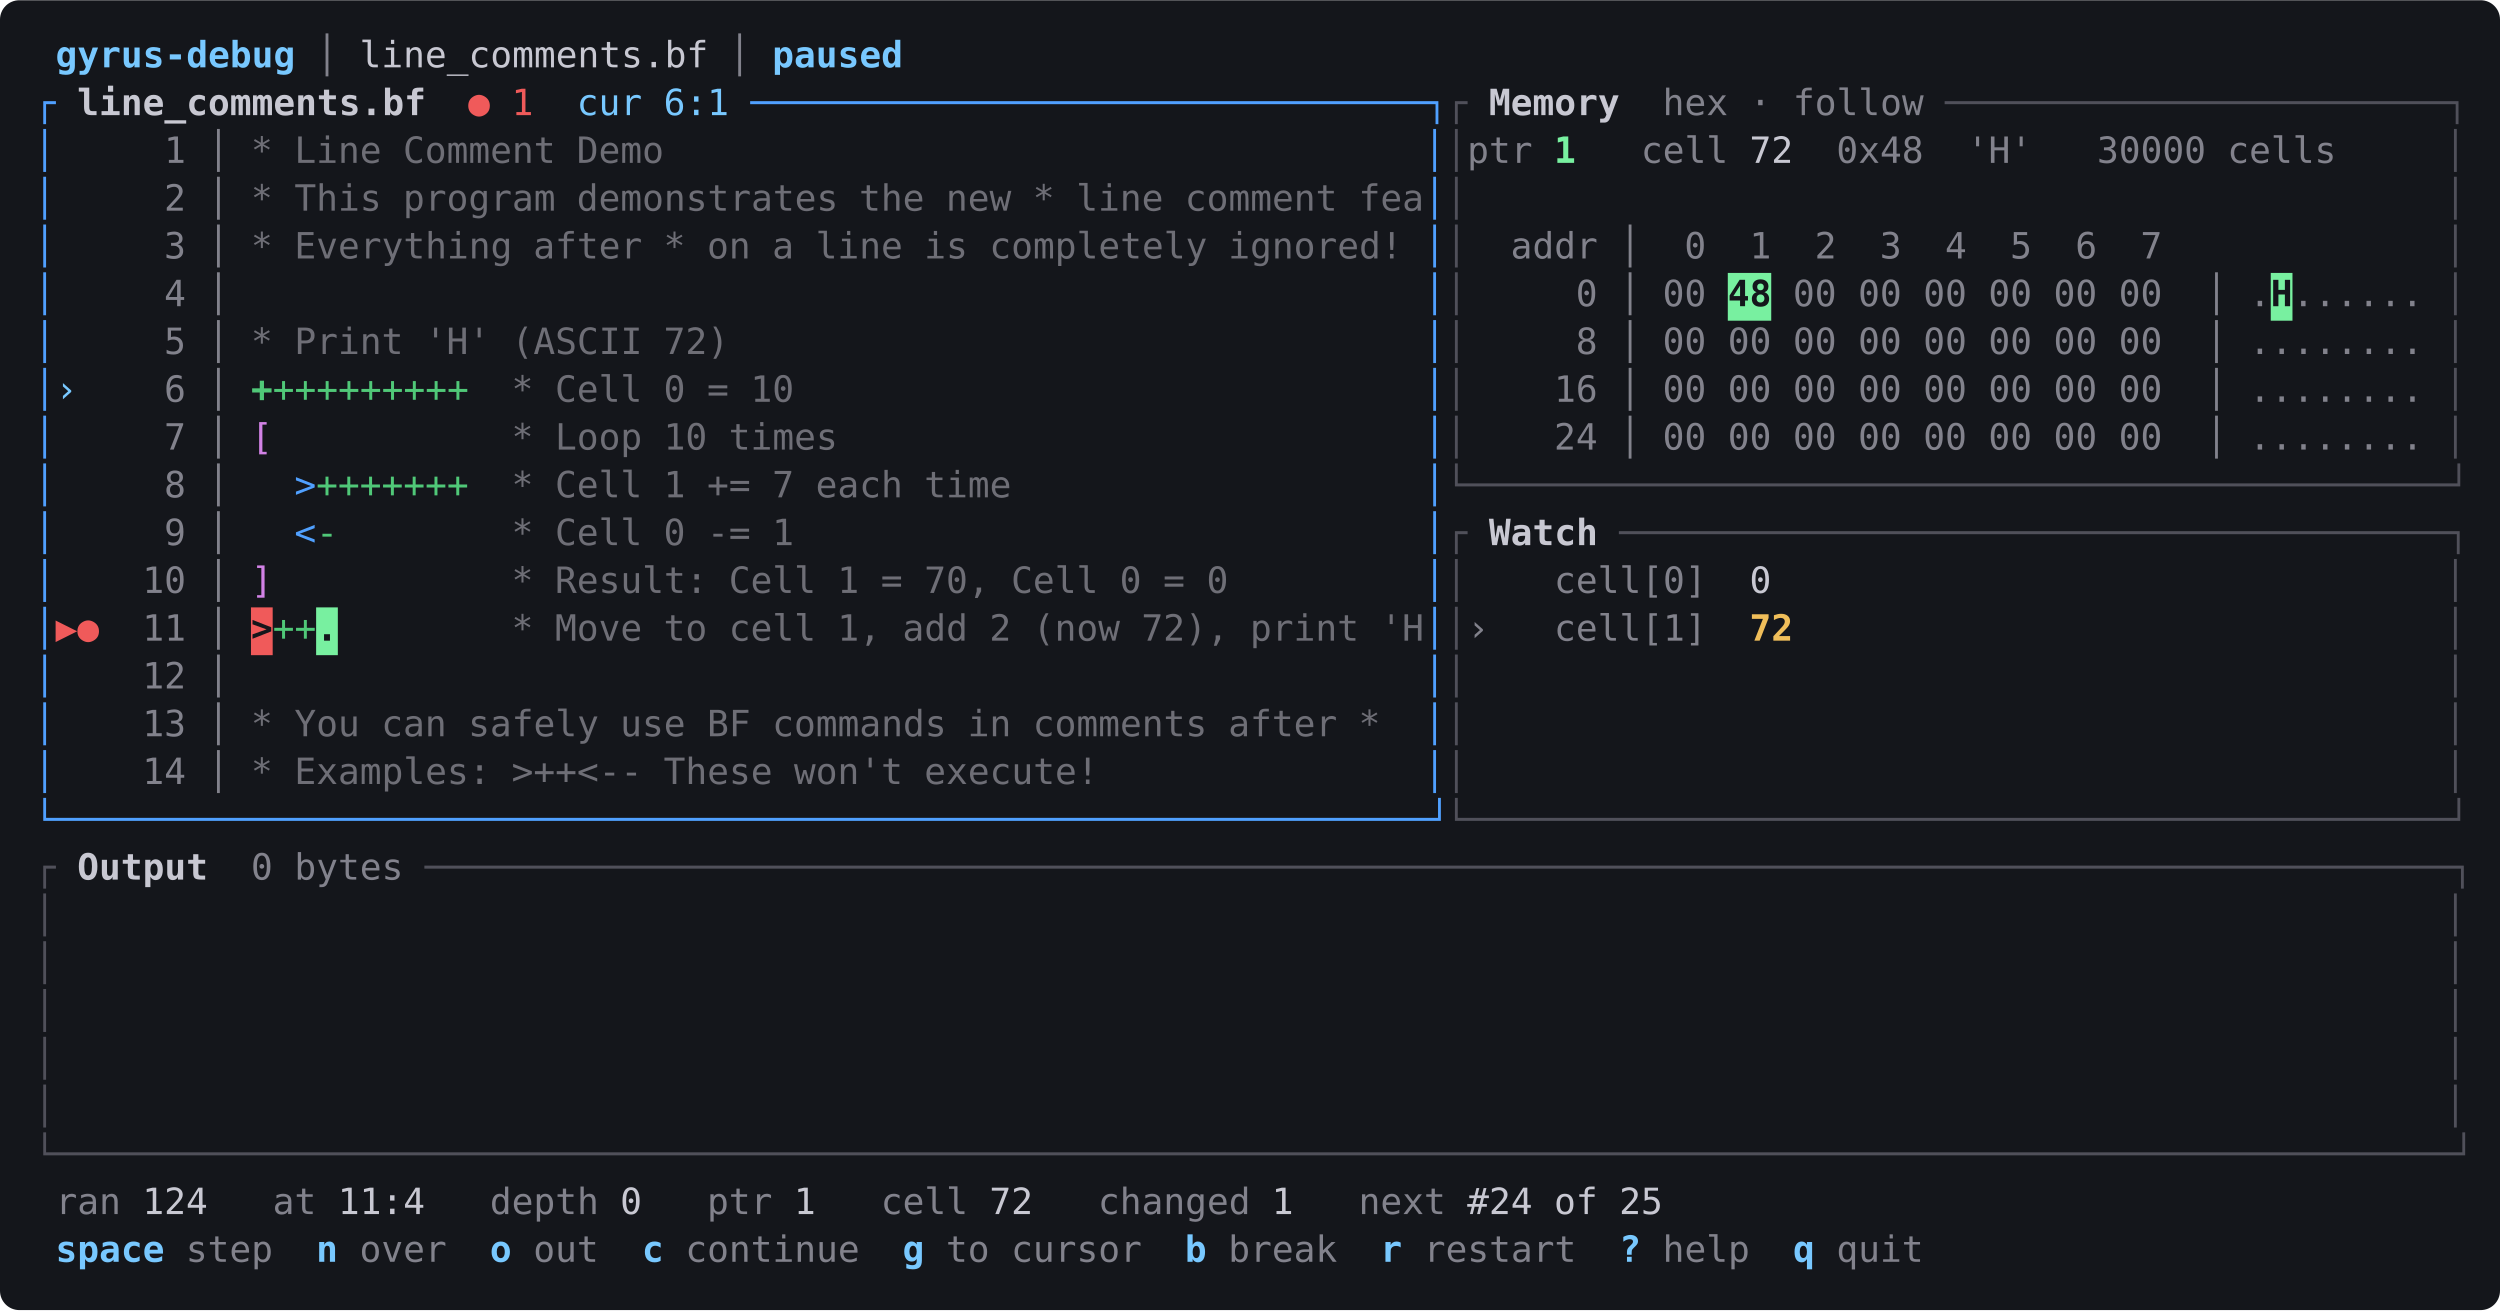
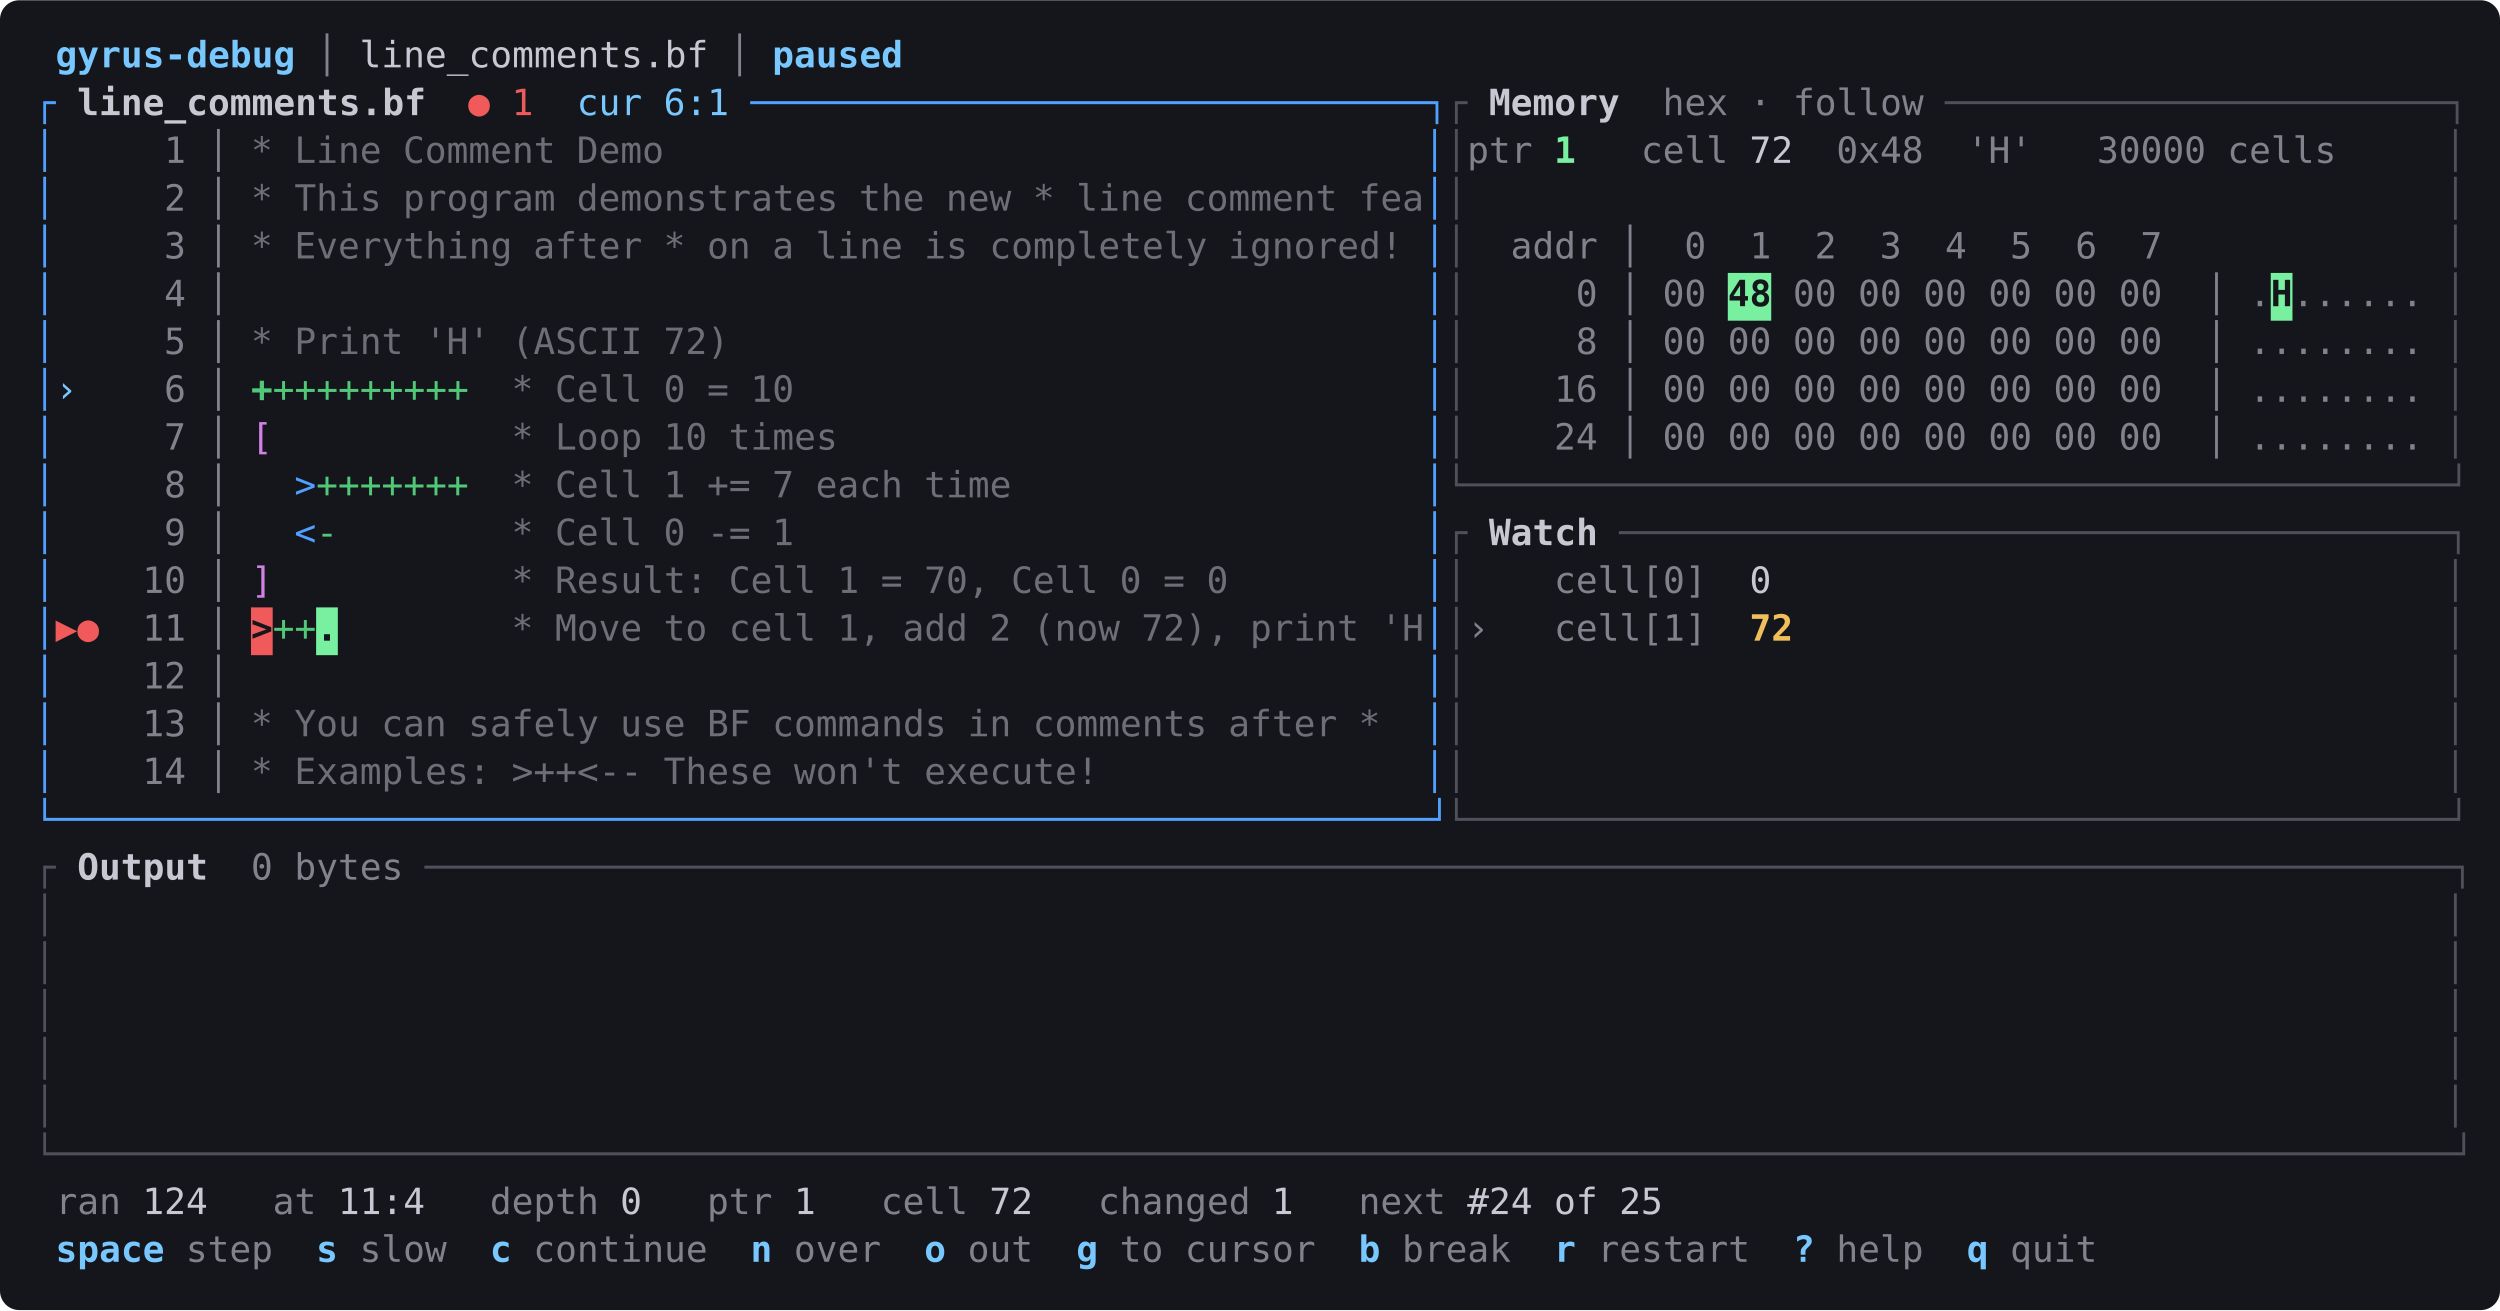
<svg xmlns="http://www.w3.org/2000/svg" width="1036" height="543" viewBox="0 0 1036.0 542.8" font-family="ui-monospace,SFMono-Regular,Menlo,DejaVu Sans Mono,Consolas,monospace" font-size="15">
  <rect width="1036.0" height="542.8" rx="8" fill="#14161b" />
  <rect x="716.00" y="113.00" width="18.00" height="19.80" fill="#78f0a0" />
  <rect x="941.00" y="113.00" width="9.00" height="19.80" fill="#78f0a0" />
  <rect x="104.00" y="251.60" width="9.00" height="19.80" fill="#f05a5a" />
  <rect x="131.00" y="251.60" width="9.00" height="19.80" fill="#78f0a0" />
  <text y="27.80" xml:space="preserve">
    <tspan x="23.00" fill="#78c8ff" font-weight="bold" textLength="99.00" lengthAdjust="spacingAndGlyphs">gyrus-debug</tspan>
    <tspan x="131.00" fill="#82828c" textLength="9.00" lengthAdjust="spacingAndGlyphs">│</tspan>
    <tspan x="149.00" fill="#c8c8d2" textLength="144.00" lengthAdjust="spacingAndGlyphs">line_comments.bf</tspan>
    <tspan x="302.00" fill="#82828c" textLength="9.00" lengthAdjust="spacingAndGlyphs">│</tspan>
    <tspan x="320.00" fill="#78c8ff" font-weight="bold" textLength="54.00" lengthAdjust="spacingAndGlyphs">paused</tspan>
  </text>
  <text y="47.60" xml:space="preserve">
    <tspan x="14.00" fill="#50a0ff" textLength="9.00" lengthAdjust="spacingAndGlyphs">┌</tspan>
    <tspan x="32.00" fill="#c8c8d2" font-weight="bold" textLength="144.00" lengthAdjust="spacingAndGlyphs">line_comments.bf</tspan>
    <tspan x="194.00" fill="#f05a5a" textLength="9.00" lengthAdjust="spacingAndGlyphs">●</tspan>
    <tspan x="212.00" fill="#f05a5a" textLength="9.00" lengthAdjust="spacingAndGlyphs">1</tspan>
    <tspan x="239.00" fill="#78c8ff" textLength="27.00" lengthAdjust="spacingAndGlyphs">cur</tspan>
    <tspan x="275.00" fill="#78c8ff" textLength="27.00" lengthAdjust="spacingAndGlyphs">6:1</tspan>
    <tspan x="311.00" fill="#50a0ff" textLength="288.00" lengthAdjust="spacingAndGlyphs">───────────────────────────────┐</tspan>
    <tspan x="599.00" fill="#50505a" textLength="9.00" lengthAdjust="spacingAndGlyphs">┌</tspan>
    <tspan x="617.00" fill="#c8c8d2" font-weight="bold" textLength="54.00" lengthAdjust="spacingAndGlyphs">Memory</tspan>
    <tspan x="689.00" fill="#82828c" textLength="27.00" lengthAdjust="spacingAndGlyphs">hex</tspan>
    <tspan x="725.00" fill="#82828c" textLength="9.00" lengthAdjust="spacingAndGlyphs">·</tspan>
    <tspan x="743.00" fill="#82828c" textLength="54.00" lengthAdjust="spacingAndGlyphs">follow</tspan>
    <tspan x="806.00" fill="#50505a" textLength="216.00" lengthAdjust="spacingAndGlyphs">───────────────────────┐</tspan>
  </text>
  <text y="67.40" xml:space="preserve">
    <tspan x="14.00" fill="#50a0ff" textLength="9.00" lengthAdjust="spacingAndGlyphs">│</tspan>
    <tspan x="68.00" fill="#82828c" textLength="9.00" lengthAdjust="spacingAndGlyphs">1</tspan>
    <tspan x="86.00" fill="#82828c" textLength="9.00" lengthAdjust="spacingAndGlyphs">│</tspan>
    <tspan x="104.00" fill="#6e6e76" textLength="9.00" lengthAdjust="spacingAndGlyphs">*</tspan>
    <tspan x="122.00" fill="#6e6e76" textLength="36.00" lengthAdjust="spacingAndGlyphs">Line</tspan>
    <tspan x="167.00" fill="#6e6e76" textLength="63.00" lengthAdjust="spacingAndGlyphs">Comment</tspan>
    <tspan x="239.00" fill="#6e6e76" textLength="36.00" lengthAdjust="spacingAndGlyphs">Demo</tspan>
    <tspan x="590.00" fill="#50a0ff" textLength="9.00" lengthAdjust="spacingAndGlyphs">│</tspan>
    <tspan x="599.00" fill="#50505a" textLength="9.00" lengthAdjust="spacingAndGlyphs">│</tspan>
    <tspan x="608.00" fill="#82828c" textLength="27.00" lengthAdjust="spacingAndGlyphs">ptr</tspan>
    <tspan x="644.00" fill="#78f0a0" font-weight="bold" textLength="9.00" lengthAdjust="spacingAndGlyphs">1</tspan>
    <tspan x="680.00" fill="#82828c" textLength="36.00" lengthAdjust="spacingAndGlyphs">cell</tspan>
    <tspan x="725.00" fill="#c8c8d2" textLength="18.00" lengthAdjust="spacingAndGlyphs">72</tspan>
    <tspan x="761.00" fill="#82828c" textLength="36.00" lengthAdjust="spacingAndGlyphs">0x48</tspan>
    <tspan x="815.00" fill="#82828c" textLength="27.00" lengthAdjust="spacingAndGlyphs">'H'</tspan>
    <tspan x="869.00" fill="#82828c" textLength="45.00" lengthAdjust="spacingAndGlyphs">30000</tspan>
    <tspan x="923.00" fill="#82828c" textLength="45.00" lengthAdjust="spacingAndGlyphs">cells</tspan>
    <tspan x="1013.00" fill="#50505a" textLength="9.00" lengthAdjust="spacingAndGlyphs">│</tspan>
  </text>
  <text y="87.20" xml:space="preserve">
    <tspan x="14.00" fill="#50a0ff" textLength="9.00" lengthAdjust="spacingAndGlyphs">│</tspan>
    <tspan x="68.00" fill="#82828c" textLength="9.00" lengthAdjust="spacingAndGlyphs">2</tspan>
    <tspan x="86.00" fill="#82828c" textLength="9.00" lengthAdjust="spacingAndGlyphs">│</tspan>
    <tspan x="104.00" fill="#6e6e76" textLength="9.00" lengthAdjust="spacingAndGlyphs">*</tspan>
    <tspan x="122.00" fill="#6e6e76" textLength="36.00" lengthAdjust="spacingAndGlyphs">This</tspan>
    <tspan x="167.00" fill="#6e6e76" textLength="63.00" lengthAdjust="spacingAndGlyphs">program</tspan>
    <tspan x="239.00" fill="#6e6e76" textLength="108.00" lengthAdjust="spacingAndGlyphs">demonstrates</tspan>
    <tspan x="356.00" fill="#6e6e76" textLength="27.00" lengthAdjust="spacingAndGlyphs">the</tspan>
    <tspan x="392.00" fill="#6e6e76" textLength="27.00" lengthAdjust="spacingAndGlyphs">new</tspan>
    <tspan x="428.00" fill="#6e6e76" textLength="9.00" lengthAdjust="spacingAndGlyphs">*</tspan>
    <tspan x="446.00" fill="#6e6e76" textLength="36.00" lengthAdjust="spacingAndGlyphs">line</tspan>
    <tspan x="491.00" fill="#6e6e76" textLength="63.00" lengthAdjust="spacingAndGlyphs">comment</tspan>
    <tspan x="563.00" fill="#6e6e76" textLength="27.00" lengthAdjust="spacingAndGlyphs">fea</tspan>
    <tspan x="590.00" fill="#50a0ff" textLength="9.00" lengthAdjust="spacingAndGlyphs">│</tspan>
    <tspan x="599.00" fill="#50505a" textLength="9.00" lengthAdjust="spacingAndGlyphs">│</tspan>
    <tspan x="1013.00" fill="#50505a" textLength="9.00" lengthAdjust="spacingAndGlyphs">│</tspan>
  </text>
  <text y="107.00" xml:space="preserve">
    <tspan x="14.00" fill="#50a0ff" textLength="9.00" lengthAdjust="spacingAndGlyphs">│</tspan>
    <tspan x="68.00" fill="#82828c" textLength="9.00" lengthAdjust="spacingAndGlyphs">3</tspan>
    <tspan x="86.00" fill="#82828c" textLength="9.00" lengthAdjust="spacingAndGlyphs">│</tspan>
    <tspan x="104.00" fill="#6e6e76" textLength="9.00" lengthAdjust="spacingAndGlyphs">*</tspan>
    <tspan x="122.00" fill="#6e6e76" textLength="90.00" lengthAdjust="spacingAndGlyphs">Everything</tspan>
    <tspan x="221.00" fill="#6e6e76" textLength="45.00" lengthAdjust="spacingAndGlyphs">after</tspan>
    <tspan x="275.00" fill="#6e6e76" textLength="9.00" lengthAdjust="spacingAndGlyphs">*</tspan>
    <tspan x="293.00" fill="#6e6e76" textLength="18.00" lengthAdjust="spacingAndGlyphs">on</tspan>
    <tspan x="320.00" fill="#6e6e76" textLength="9.00" lengthAdjust="spacingAndGlyphs">a</tspan>
    <tspan x="338.00" fill="#6e6e76" textLength="36.00" lengthAdjust="spacingAndGlyphs">line</tspan>
    <tspan x="383.00" fill="#6e6e76" textLength="18.00" lengthAdjust="spacingAndGlyphs">is</tspan>
    <tspan x="410.00" fill="#6e6e76" textLength="90.00" lengthAdjust="spacingAndGlyphs">completely</tspan>
    <tspan x="509.00" fill="#6e6e76" textLength="72.00" lengthAdjust="spacingAndGlyphs">ignored!</tspan>
    <tspan x="590.00" fill="#50a0ff" textLength="9.00" lengthAdjust="spacingAndGlyphs">│</tspan>
    <tspan x="599.00" fill="#50505a" textLength="9.00" lengthAdjust="spacingAndGlyphs">│</tspan>
    <tspan x="626.00" fill="#82828c" textLength="36.00" lengthAdjust="spacingAndGlyphs">addr</tspan>
    <tspan x="671.00" fill="#82828c" textLength="9.00" lengthAdjust="spacingAndGlyphs">│</tspan>
    <tspan x="698.00" fill="#82828c" textLength="9.00" lengthAdjust="spacingAndGlyphs">0</tspan>
    <tspan x="725.00" fill="#82828c" textLength="9.00" lengthAdjust="spacingAndGlyphs">1</tspan>
    <tspan x="752.00" fill="#82828c" textLength="9.00" lengthAdjust="spacingAndGlyphs">2</tspan>
    <tspan x="779.00" fill="#82828c" textLength="9.00" lengthAdjust="spacingAndGlyphs">3</tspan>
    <tspan x="806.00" fill="#82828c" textLength="9.00" lengthAdjust="spacingAndGlyphs">4</tspan>
    <tspan x="833.00" fill="#82828c" textLength="9.00" lengthAdjust="spacingAndGlyphs">5</tspan>
    <tspan x="860.00" fill="#82828c" textLength="9.00" lengthAdjust="spacingAndGlyphs">6</tspan>
    <tspan x="887.00" fill="#82828c" textLength="9.00" lengthAdjust="spacingAndGlyphs">7</tspan>
    <tspan x="1013.00" fill="#50505a" textLength="9.00" lengthAdjust="spacingAndGlyphs">│</tspan>
  </text>
  <text y="126.80" xml:space="preserve">
    <tspan x="14.00" fill="#50a0ff" textLength="9.00" lengthAdjust="spacingAndGlyphs">│</tspan>
    <tspan x="68.00" fill="#82828c" textLength="9.00" lengthAdjust="spacingAndGlyphs">4</tspan>
    <tspan x="86.00" fill="#82828c" textLength="9.00" lengthAdjust="spacingAndGlyphs">│</tspan>
    <tspan x="590.00" fill="#50a0ff" textLength="9.00" lengthAdjust="spacingAndGlyphs">│</tspan>
    <tspan x="599.00" fill="#50505a" textLength="9.00" lengthAdjust="spacingAndGlyphs">│</tspan>
    <tspan x="653.00" fill="#82828c" textLength="9.00" lengthAdjust="spacingAndGlyphs">0</tspan>
    <tspan x="671.00" fill="#82828c" textLength="9.00" lengthAdjust="spacingAndGlyphs">│</tspan>
    <tspan x="689.00" fill="#82828c" textLength="18.00" lengthAdjust="spacingAndGlyphs">00</tspan>
    <tspan x="716.00" fill="#14161b" font-weight="bold" textLength="18.00" lengthAdjust="spacingAndGlyphs">48</tspan>
    <tspan x="743.00" fill="#82828c" textLength="18.00" lengthAdjust="spacingAndGlyphs">00</tspan>
    <tspan x="770.00" fill="#82828c" textLength="18.00" lengthAdjust="spacingAndGlyphs">00</tspan>
    <tspan x="797.00" fill="#82828c" textLength="18.00" lengthAdjust="spacingAndGlyphs">00</tspan>
    <tspan x="824.00" fill="#82828c" textLength="18.00" lengthAdjust="spacingAndGlyphs">00</tspan>
    <tspan x="851.00" fill="#82828c" textLength="18.00" lengthAdjust="spacingAndGlyphs">00</tspan>
    <tspan x="878.00" fill="#82828c" textLength="18.00" lengthAdjust="spacingAndGlyphs">00</tspan>
    <tspan x="914.00" fill="#82828c" textLength="9.00" lengthAdjust="spacingAndGlyphs">│</tspan>
    <tspan x="932.00" fill="#82828c" textLength="9.00" lengthAdjust="spacingAndGlyphs">.</tspan>
    <tspan x="941.00" fill="#14161b" font-weight="bold" textLength="9.00" lengthAdjust="spacingAndGlyphs">H</tspan>
    <tspan x="950.00" fill="#82828c" textLength="54.00" lengthAdjust="spacingAndGlyphs">......</tspan>
    <tspan x="1013.00" fill="#50505a" textLength="9.00" lengthAdjust="spacingAndGlyphs">│</tspan>
  </text>
  <text y="146.60" xml:space="preserve">
    <tspan x="14.00" fill="#50a0ff" textLength="9.00" lengthAdjust="spacingAndGlyphs">│</tspan>
    <tspan x="68.00" fill="#82828c" textLength="9.00" lengthAdjust="spacingAndGlyphs">5</tspan>
    <tspan x="86.00" fill="#82828c" textLength="9.00" lengthAdjust="spacingAndGlyphs">│</tspan>
    <tspan x="104.00" fill="#6e6e76" textLength="9.00" lengthAdjust="spacingAndGlyphs">*</tspan>
    <tspan x="122.00" fill="#6e6e76" textLength="45.00" lengthAdjust="spacingAndGlyphs">Print</tspan>
    <tspan x="176.00" fill="#6e6e76" textLength="27.00" lengthAdjust="spacingAndGlyphs">'H'</tspan>
    <tspan x="212.00" fill="#6e6e76" textLength="54.00" lengthAdjust="spacingAndGlyphs">(ASCII</tspan>
    <tspan x="275.00" fill="#6e6e76" textLength="27.00" lengthAdjust="spacingAndGlyphs">72)</tspan>
    <tspan x="590.00" fill="#50a0ff" textLength="9.00" lengthAdjust="spacingAndGlyphs">│</tspan>
    <tspan x="599.00" fill="#50505a" textLength="9.00" lengthAdjust="spacingAndGlyphs">│</tspan>
    <tspan x="653.00" fill="#82828c" textLength="9.00" lengthAdjust="spacingAndGlyphs">8</tspan>
    <tspan x="671.00" fill="#82828c" textLength="9.00" lengthAdjust="spacingAndGlyphs">│</tspan>
    <tspan x="689.00" fill="#82828c" textLength="18.00" lengthAdjust="spacingAndGlyphs">00</tspan>
    <tspan x="716.00" fill="#82828c" textLength="18.00" lengthAdjust="spacingAndGlyphs">00</tspan>
    <tspan x="743.00" fill="#82828c" textLength="18.00" lengthAdjust="spacingAndGlyphs">00</tspan>
    <tspan x="770.00" fill="#82828c" textLength="18.00" lengthAdjust="spacingAndGlyphs">00</tspan>
    <tspan x="797.00" fill="#82828c" textLength="18.00" lengthAdjust="spacingAndGlyphs">00</tspan>
    <tspan x="824.00" fill="#82828c" textLength="18.00" lengthAdjust="spacingAndGlyphs">00</tspan>
    <tspan x="851.00" fill="#82828c" textLength="18.00" lengthAdjust="spacingAndGlyphs">00</tspan>
    <tspan x="878.00" fill="#82828c" textLength="18.00" lengthAdjust="spacingAndGlyphs">00</tspan>
    <tspan x="914.00" fill="#82828c" textLength="9.00" lengthAdjust="spacingAndGlyphs">│</tspan>
    <tspan x="932.00" fill="#82828c" textLength="72.00" lengthAdjust="spacingAndGlyphs">........</tspan>
    <tspan x="1013.00" fill="#50505a" textLength="9.00" lengthAdjust="spacingAndGlyphs">│</tspan>
  </text>
  <text y="166.40" xml:space="preserve">
    <tspan x="14.00" fill="#50a0ff" textLength="9.00" lengthAdjust="spacingAndGlyphs">│</tspan>
    <tspan x="23.00" fill="#78c8ff" textLength="9.00" lengthAdjust="spacingAndGlyphs">›</tspan>
    <tspan x="68.00" fill="#82828c" textLength="9.00" lengthAdjust="spacingAndGlyphs">6</tspan>
    <tspan x="86.00" fill="#82828c" textLength="9.00" lengthAdjust="spacingAndGlyphs">│</tspan>
    <tspan x="104.00" fill="#50c878" font-weight="bold" textLength="9.00" lengthAdjust="spacingAndGlyphs">+</tspan>
    <tspan x="113.00" fill="#50c878" textLength="81.00" lengthAdjust="spacingAndGlyphs">+++++++++</tspan>
    <tspan x="212.00" fill="#6e6e76" textLength="9.00" lengthAdjust="spacingAndGlyphs">*</tspan>
    <tspan x="230.00" fill="#6e6e76" textLength="36.00" lengthAdjust="spacingAndGlyphs">Cell</tspan>
    <tspan x="275.00" fill="#6e6e76" textLength="9.00" lengthAdjust="spacingAndGlyphs">0</tspan>
    <tspan x="293.00" fill="#6e6e76" textLength="9.00" lengthAdjust="spacingAndGlyphs">=</tspan>
    <tspan x="311.00" fill="#6e6e76" textLength="18.00" lengthAdjust="spacingAndGlyphs">10</tspan>
    <tspan x="590.00" fill="#50a0ff" textLength="9.00" lengthAdjust="spacingAndGlyphs">│</tspan>
    <tspan x="599.00" fill="#50505a" textLength="9.00" lengthAdjust="spacingAndGlyphs">│</tspan>
    <tspan x="644.00" fill="#82828c" textLength="18.00" lengthAdjust="spacingAndGlyphs">16</tspan>
    <tspan x="671.00" fill="#82828c" textLength="9.00" lengthAdjust="spacingAndGlyphs">│</tspan>
    <tspan x="689.00" fill="#82828c" textLength="18.00" lengthAdjust="spacingAndGlyphs">00</tspan>
    <tspan x="716.00" fill="#82828c" textLength="18.00" lengthAdjust="spacingAndGlyphs">00</tspan>
    <tspan x="743.00" fill="#82828c" textLength="18.00" lengthAdjust="spacingAndGlyphs">00</tspan>
    <tspan x="770.00" fill="#82828c" textLength="18.00" lengthAdjust="spacingAndGlyphs">00</tspan>
    <tspan x="797.00" fill="#82828c" textLength="18.00" lengthAdjust="spacingAndGlyphs">00</tspan>
    <tspan x="824.00" fill="#82828c" textLength="18.00" lengthAdjust="spacingAndGlyphs">00</tspan>
    <tspan x="851.00" fill="#82828c" textLength="18.00" lengthAdjust="spacingAndGlyphs">00</tspan>
    <tspan x="878.00" fill="#82828c" textLength="18.00" lengthAdjust="spacingAndGlyphs">00</tspan>
    <tspan x="914.00" fill="#82828c" textLength="9.00" lengthAdjust="spacingAndGlyphs">│</tspan>
    <tspan x="932.00" fill="#82828c" textLength="72.00" lengthAdjust="spacingAndGlyphs">........</tspan>
    <tspan x="1013.00" fill="#50505a" textLength="9.00" lengthAdjust="spacingAndGlyphs">│</tspan>
  </text>
  <text y="186.20" xml:space="preserve">
    <tspan x="14.00" fill="#50a0ff" textLength="9.00" lengthAdjust="spacingAndGlyphs">│</tspan>
    <tspan x="68.00" fill="#82828c" textLength="9.00" lengthAdjust="spacingAndGlyphs">7</tspan>
    <tspan x="86.00" fill="#82828c" textLength="9.00" lengthAdjust="spacingAndGlyphs">│</tspan>
    <tspan x="104.00" fill="#d282e6" textLength="9.00" lengthAdjust="spacingAndGlyphs">[</tspan>
    <tspan x="212.00" fill="#6e6e76" textLength="9.00" lengthAdjust="spacingAndGlyphs">*</tspan>
    <tspan x="230.00" fill="#6e6e76" textLength="36.00" lengthAdjust="spacingAndGlyphs">Loop</tspan>
    <tspan x="275.00" fill="#6e6e76" textLength="18.00" lengthAdjust="spacingAndGlyphs">10</tspan>
    <tspan x="302.00" fill="#6e6e76" textLength="45.00" lengthAdjust="spacingAndGlyphs">times</tspan>
    <tspan x="590.00" fill="#50a0ff" textLength="9.00" lengthAdjust="spacingAndGlyphs">│</tspan>
    <tspan x="599.00" fill="#50505a" textLength="9.00" lengthAdjust="spacingAndGlyphs">│</tspan>
    <tspan x="644.00" fill="#82828c" textLength="18.00" lengthAdjust="spacingAndGlyphs">24</tspan>
    <tspan x="671.00" fill="#82828c" textLength="9.00" lengthAdjust="spacingAndGlyphs">│</tspan>
    <tspan x="689.00" fill="#82828c" textLength="18.00" lengthAdjust="spacingAndGlyphs">00</tspan>
    <tspan x="716.00" fill="#82828c" textLength="18.00" lengthAdjust="spacingAndGlyphs">00</tspan>
    <tspan x="743.00" fill="#82828c" textLength="18.00" lengthAdjust="spacingAndGlyphs">00</tspan>
    <tspan x="770.00" fill="#82828c" textLength="18.00" lengthAdjust="spacingAndGlyphs">00</tspan>
    <tspan x="797.00" fill="#82828c" textLength="18.00" lengthAdjust="spacingAndGlyphs">00</tspan>
    <tspan x="824.00" fill="#82828c" textLength="18.00" lengthAdjust="spacingAndGlyphs">00</tspan>
    <tspan x="851.00" fill="#82828c" textLength="18.00" lengthAdjust="spacingAndGlyphs">00</tspan>
    <tspan x="878.00" fill="#82828c" textLength="18.00" lengthAdjust="spacingAndGlyphs">00</tspan>
    <tspan x="914.00" fill="#82828c" textLength="9.00" lengthAdjust="spacingAndGlyphs">│</tspan>
    <tspan x="932.00" fill="#82828c" textLength="72.00" lengthAdjust="spacingAndGlyphs">........</tspan>
    <tspan x="1013.00" fill="#50505a" textLength="9.00" lengthAdjust="spacingAndGlyphs">│</tspan>
  </text>
  <text y="206.00" xml:space="preserve">
    <tspan x="14.00" fill="#50a0ff" textLength="9.00" lengthAdjust="spacingAndGlyphs">│</tspan>
    <tspan x="68.00" fill="#82828c" textLength="9.00" lengthAdjust="spacingAndGlyphs">8</tspan>
    <tspan x="86.00" fill="#82828c" textLength="9.00" lengthAdjust="spacingAndGlyphs">│</tspan>
    <tspan x="122.00" fill="#50a0ff" textLength="9.00" lengthAdjust="spacingAndGlyphs">&gt;</tspan>
    <tspan x="131.00" fill="#50c878" textLength="63.00" lengthAdjust="spacingAndGlyphs">+++++++</tspan>
    <tspan x="212.00" fill="#6e6e76" textLength="9.00" lengthAdjust="spacingAndGlyphs">*</tspan>
    <tspan x="230.00" fill="#6e6e76" textLength="36.00" lengthAdjust="spacingAndGlyphs">Cell</tspan>
    <tspan x="275.00" fill="#6e6e76" textLength="9.00" lengthAdjust="spacingAndGlyphs">1</tspan>
    <tspan x="293.00" fill="#6e6e76" textLength="18.00" lengthAdjust="spacingAndGlyphs">+=</tspan>
    <tspan x="320.00" fill="#6e6e76" textLength="9.00" lengthAdjust="spacingAndGlyphs">7</tspan>
    <tspan x="338.00" fill="#6e6e76" textLength="36.00" lengthAdjust="spacingAndGlyphs">each</tspan>
    <tspan x="383.00" fill="#6e6e76" textLength="36.00" lengthAdjust="spacingAndGlyphs">time</tspan>
    <tspan x="590.00" fill="#50a0ff" textLength="9.00" lengthAdjust="spacingAndGlyphs">│</tspan>
    <tspan x="599.00" fill="#50505a" textLength="423.00" lengthAdjust="spacingAndGlyphs">└─────────────────────────────────────────────┘</tspan>
  </text>
  <text y="225.80" xml:space="preserve">
    <tspan x="14.00" fill="#50a0ff" textLength="9.00" lengthAdjust="spacingAndGlyphs">│</tspan>
    <tspan x="68.00" fill="#82828c" textLength="9.00" lengthAdjust="spacingAndGlyphs">9</tspan>
    <tspan x="86.00" fill="#82828c" textLength="9.00" lengthAdjust="spacingAndGlyphs">│</tspan>
    <tspan x="122.00" fill="#50a0ff" textLength="9.00" lengthAdjust="spacingAndGlyphs">&lt;</tspan>
    <tspan x="131.00" fill="#50c878" textLength="9.00" lengthAdjust="spacingAndGlyphs">-</tspan>
    <tspan x="212.00" fill="#6e6e76" textLength="9.00" lengthAdjust="spacingAndGlyphs">*</tspan>
    <tspan x="230.00" fill="#6e6e76" textLength="36.00" lengthAdjust="spacingAndGlyphs">Cell</tspan>
    <tspan x="275.00" fill="#6e6e76" textLength="9.00" lengthAdjust="spacingAndGlyphs">0</tspan>
    <tspan x="293.00" fill="#6e6e76" textLength="18.00" lengthAdjust="spacingAndGlyphs">-=</tspan>
    <tspan x="320.00" fill="#6e6e76" textLength="9.00" lengthAdjust="spacingAndGlyphs">1</tspan>
    <tspan x="590.00" fill="#50a0ff" textLength="9.00" lengthAdjust="spacingAndGlyphs">│</tspan>
    <tspan x="599.00" fill="#50505a" textLength="9.00" lengthAdjust="spacingAndGlyphs">┌</tspan>
    <tspan x="617.00" fill="#c8c8d2" font-weight="bold" textLength="45.00" lengthAdjust="spacingAndGlyphs">Watch</tspan>
    <tspan x="671.00" fill="#50505a" textLength="351.00" lengthAdjust="spacingAndGlyphs">──────────────────────────────────────┐</tspan>
  </text>
  <text y="245.60" xml:space="preserve">
    <tspan x="14.00" fill="#50a0ff" textLength="9.00" lengthAdjust="spacingAndGlyphs">│</tspan>
    <tspan x="59.00" fill="#82828c" textLength="18.00" lengthAdjust="spacingAndGlyphs">10</tspan>
    <tspan x="86.00" fill="#82828c" textLength="9.00" lengthAdjust="spacingAndGlyphs">│</tspan>
    <tspan x="104.00" fill="#d282e6" textLength="9.00" lengthAdjust="spacingAndGlyphs">]</tspan>
    <tspan x="212.00" fill="#6e6e76" textLength="9.00" lengthAdjust="spacingAndGlyphs">*</tspan>
    <tspan x="230.00" fill="#6e6e76" textLength="63.00" lengthAdjust="spacingAndGlyphs">Result:</tspan>
    <tspan x="302.00" fill="#6e6e76" textLength="36.00" lengthAdjust="spacingAndGlyphs">Cell</tspan>
    <tspan x="347.00" fill="#6e6e76" textLength="9.00" lengthAdjust="spacingAndGlyphs">1</tspan>
    <tspan x="365.00" fill="#6e6e76" textLength="9.00" lengthAdjust="spacingAndGlyphs">=</tspan>
    <tspan x="383.00" fill="#6e6e76" textLength="27.00" lengthAdjust="spacingAndGlyphs">70,</tspan>
    <tspan x="419.00" fill="#6e6e76" textLength="36.00" lengthAdjust="spacingAndGlyphs">Cell</tspan>
    <tspan x="464.00" fill="#6e6e76" textLength="9.00" lengthAdjust="spacingAndGlyphs">0</tspan>
    <tspan x="482.00" fill="#6e6e76" textLength="9.00" lengthAdjust="spacingAndGlyphs">=</tspan>
    <tspan x="500.00" fill="#6e6e76" textLength="9.00" lengthAdjust="spacingAndGlyphs">0</tspan>
    <tspan x="590.00" fill="#50a0ff" textLength="9.00" lengthAdjust="spacingAndGlyphs">│</tspan>
    <tspan x="599.00" fill="#50505a" textLength="9.00" lengthAdjust="spacingAndGlyphs">│</tspan>
    <tspan x="644.00" fill="#82828c" textLength="63.00" lengthAdjust="spacingAndGlyphs">cell[0]</tspan>
    <tspan x="725.00" fill="#c8c8d2" textLength="9.00" lengthAdjust="spacingAndGlyphs">0</tspan>
    <tspan x="1013.00" fill="#50505a" textLength="9.00" lengthAdjust="spacingAndGlyphs">│</tspan>
  </text>
  <text y="265.40" xml:space="preserve">
    <tspan x="14.00" fill="#50a0ff" textLength="9.00" lengthAdjust="spacingAndGlyphs">│</tspan>
    <tspan x="23.00" fill="#f05a5a" textLength="18.00" lengthAdjust="spacingAndGlyphs">▶●</tspan>
    <tspan x="59.00" fill="#82828c" textLength="18.00" lengthAdjust="spacingAndGlyphs">11</tspan>
    <tspan x="86.00" fill="#82828c" textLength="9.00" lengthAdjust="spacingAndGlyphs">│</tspan>
    <tspan x="104.00" fill="#14161b" font-weight="bold" textLength="9.00" lengthAdjust="spacingAndGlyphs">&gt;</tspan>
    <tspan x="113.00" fill="#50c878" textLength="18.00" lengthAdjust="spacingAndGlyphs">++</tspan>
    <tspan x="131.00" fill="#14161b" font-weight="bold" textLength="9.00" lengthAdjust="spacingAndGlyphs">.</tspan>
    <tspan x="212.00" fill="#6e6e76" textLength="9.00" lengthAdjust="spacingAndGlyphs">*</tspan>
    <tspan x="230.00" fill="#6e6e76" textLength="36.00" lengthAdjust="spacingAndGlyphs">Move</tspan>
    <tspan x="275.00" fill="#6e6e76" textLength="18.00" lengthAdjust="spacingAndGlyphs">to</tspan>
    <tspan x="302.00" fill="#6e6e76" textLength="36.00" lengthAdjust="spacingAndGlyphs">cell</tspan>
    <tspan x="347.00" fill="#6e6e76" textLength="18.00" lengthAdjust="spacingAndGlyphs">1,</tspan>
    <tspan x="374.00" fill="#6e6e76" textLength="27.00" lengthAdjust="spacingAndGlyphs">add</tspan>
    <tspan x="410.00" fill="#6e6e76" textLength="9.00" lengthAdjust="spacingAndGlyphs">2</tspan>
    <tspan x="428.00" fill="#6e6e76" textLength="36.00" lengthAdjust="spacingAndGlyphs">(now</tspan>
    <tspan x="473.00" fill="#6e6e76" textLength="36.00" lengthAdjust="spacingAndGlyphs">72),</tspan>
    <tspan x="518.00" fill="#6e6e76" textLength="45.00" lengthAdjust="spacingAndGlyphs">print</tspan>
    <tspan x="572.00" fill="#6e6e76" textLength="18.00" lengthAdjust="spacingAndGlyphs">'H</tspan>
    <tspan x="590.00" fill="#50a0ff" textLength="9.00" lengthAdjust="spacingAndGlyphs">│</tspan>
    <tspan x="599.00" fill="#50505a" textLength="9.00" lengthAdjust="spacingAndGlyphs">│</tspan>
    <tspan x="608.00" fill="#82828c" textLength="9.00" lengthAdjust="spacingAndGlyphs">›</tspan>
    <tspan x="644.00" fill="#82828c" textLength="63.00" lengthAdjust="spacingAndGlyphs">cell[1]</tspan>
    <tspan x="725.00" fill="#f0be5a" font-weight="bold" textLength="18.00" lengthAdjust="spacingAndGlyphs">72</tspan>
    <tspan x="1013.00" fill="#50505a" textLength="9.00" lengthAdjust="spacingAndGlyphs">│</tspan>
  </text>
  <text y="285.20" xml:space="preserve">
    <tspan x="14.00" fill="#50a0ff" textLength="9.00" lengthAdjust="spacingAndGlyphs">│</tspan>
    <tspan x="59.00" fill="#82828c" textLength="18.00" lengthAdjust="spacingAndGlyphs">12</tspan>
    <tspan x="86.00" fill="#82828c" textLength="9.00" lengthAdjust="spacingAndGlyphs">│</tspan>
    <tspan x="590.00" fill="#50a0ff" textLength="9.00" lengthAdjust="spacingAndGlyphs">│</tspan>
    <tspan x="599.00" fill="#50505a" textLength="9.00" lengthAdjust="spacingAndGlyphs">│</tspan>
    <tspan x="1013.00" fill="#50505a" textLength="9.00" lengthAdjust="spacingAndGlyphs">│</tspan>
  </text>
  <text y="305.00" xml:space="preserve">
    <tspan x="14.00" fill="#50a0ff" textLength="9.00" lengthAdjust="spacingAndGlyphs">│</tspan>
    <tspan x="59.00" fill="#82828c" textLength="18.00" lengthAdjust="spacingAndGlyphs">13</tspan>
    <tspan x="86.00" fill="#82828c" textLength="9.00" lengthAdjust="spacingAndGlyphs">│</tspan>
    <tspan x="104.00" fill="#6e6e76" textLength="9.00" lengthAdjust="spacingAndGlyphs">*</tspan>
    <tspan x="122.00" fill="#6e6e76" textLength="27.00" lengthAdjust="spacingAndGlyphs">You</tspan>
    <tspan x="158.00" fill="#6e6e76" textLength="27.00" lengthAdjust="spacingAndGlyphs">can</tspan>
    <tspan x="194.00" fill="#6e6e76" textLength="54.00" lengthAdjust="spacingAndGlyphs">safely</tspan>
    <tspan x="257.00" fill="#6e6e76" textLength="27.00" lengthAdjust="spacingAndGlyphs">use</tspan>
    <tspan x="293.00" fill="#6e6e76" textLength="18.00" lengthAdjust="spacingAndGlyphs">BF</tspan>
    <tspan x="320.00" fill="#6e6e76" textLength="72.00" lengthAdjust="spacingAndGlyphs">commands</tspan>
    <tspan x="401.00" fill="#6e6e76" textLength="18.00" lengthAdjust="spacingAndGlyphs">in</tspan>
    <tspan x="428.00" fill="#6e6e76" textLength="72.00" lengthAdjust="spacingAndGlyphs">comments</tspan>
    <tspan x="509.00" fill="#6e6e76" textLength="45.00" lengthAdjust="spacingAndGlyphs">after</tspan>
    <tspan x="563.00" fill="#6e6e76" textLength="9.00" lengthAdjust="spacingAndGlyphs">*</tspan>
    <tspan x="590.00" fill="#50a0ff" textLength="9.00" lengthAdjust="spacingAndGlyphs">│</tspan>
    <tspan x="599.00" fill="#50505a" textLength="9.00" lengthAdjust="spacingAndGlyphs">│</tspan>
    <tspan x="1013.00" fill="#50505a" textLength="9.00" lengthAdjust="spacingAndGlyphs">│</tspan>
  </text>
  <text y="324.80" xml:space="preserve">
    <tspan x="14.00" fill="#50a0ff" textLength="9.00" lengthAdjust="spacingAndGlyphs">│</tspan>
    <tspan x="59.00" fill="#82828c" textLength="18.00" lengthAdjust="spacingAndGlyphs">14</tspan>
    <tspan x="86.00" fill="#82828c" textLength="9.00" lengthAdjust="spacingAndGlyphs">│</tspan>
    <tspan x="104.00" fill="#6e6e76" textLength="9.00" lengthAdjust="spacingAndGlyphs">*</tspan>
    <tspan x="122.00" fill="#6e6e76" textLength="81.00" lengthAdjust="spacingAndGlyphs">Examples:</tspan>
    <tspan x="212.00" fill="#6e6e76" textLength="54.00" lengthAdjust="spacingAndGlyphs">&gt;++&lt;--</tspan>
    <tspan x="275.00" fill="#6e6e76" textLength="45.00" lengthAdjust="spacingAndGlyphs">These</tspan>
    <tspan x="329.00" fill="#6e6e76" textLength="45.00" lengthAdjust="spacingAndGlyphs">won't</tspan>
    <tspan x="383.00" fill="#6e6e76" textLength="72.00" lengthAdjust="spacingAndGlyphs">execute!</tspan>
    <tspan x="590.00" fill="#50a0ff" textLength="9.00" lengthAdjust="spacingAndGlyphs">│</tspan>
    <tspan x="599.00" fill="#50505a" textLength="9.00" lengthAdjust="spacingAndGlyphs">│</tspan>
    <tspan x="1013.00" fill="#50505a" textLength="9.00" lengthAdjust="spacingAndGlyphs">│</tspan>
  </text>
  <text y="344.60" xml:space="preserve">
    <tspan x="14.00" fill="#50a0ff" textLength="585.00" lengthAdjust="spacingAndGlyphs">└───────────────────────────────────────────────────────────────┘</tspan>
    <tspan x="599.00" fill="#50505a" textLength="423.00" lengthAdjust="spacingAndGlyphs">└─────────────────────────────────────────────┘</tspan>
  </text>
  <text y="364.40" xml:space="preserve">
    <tspan x="14.00" fill="#50505a" textLength="9.00" lengthAdjust="spacingAndGlyphs">┌</tspan>
    <tspan x="32.00" fill="#c8c8d2" font-weight="bold" textLength="54.00" lengthAdjust="spacingAndGlyphs">Output</tspan>
    <tspan x="104.00" fill="#82828c" textLength="9.00" lengthAdjust="spacingAndGlyphs">0</tspan>
    <tspan x="122.00" fill="#82828c" textLength="45.00" lengthAdjust="spacingAndGlyphs">bytes</tspan>
    <tspan x="176.00" fill="#50505a" textLength="846.00" lengthAdjust="spacingAndGlyphs">─────────────────────────────────────────────────────────────────────────────────────────────┐</tspan>
  </text>
  <text y="384.20" xml:space="preserve">
    <tspan x="14.00" fill="#50505a" textLength="9.00" lengthAdjust="spacingAndGlyphs">│</tspan>
    <tspan x="1013.00" fill="#50505a" textLength="9.00" lengthAdjust="spacingAndGlyphs">│</tspan>
  </text>
  <text y="404.00" xml:space="preserve">
    <tspan x="14.00" fill="#50505a" textLength="9.00" lengthAdjust="spacingAndGlyphs">│</tspan>
    <tspan x="1013.00" fill="#50505a" textLength="9.00" lengthAdjust="spacingAndGlyphs">│</tspan>
  </text>
  <text y="423.80" xml:space="preserve">
    <tspan x="14.00" fill="#50505a" textLength="9.00" lengthAdjust="spacingAndGlyphs">│</tspan>
    <tspan x="1013.00" fill="#50505a" textLength="9.00" lengthAdjust="spacingAndGlyphs">│</tspan>
  </text>
  <text y="443.60" xml:space="preserve">
    <tspan x="14.00" fill="#50505a" textLength="9.00" lengthAdjust="spacingAndGlyphs">│</tspan>
    <tspan x="1013.00" fill="#50505a" textLength="9.00" lengthAdjust="spacingAndGlyphs">│</tspan>
  </text>
  <text y="463.40" xml:space="preserve">
    <tspan x="14.00" fill="#50505a" textLength="9.00" lengthAdjust="spacingAndGlyphs">│</tspan>
    <tspan x="1013.00" fill="#50505a" textLength="9.00" lengthAdjust="spacingAndGlyphs">│</tspan>
  </text>
  <text y="483.20" xml:space="preserve">
    <tspan x="14.00" fill="#50505a" textLength="1008.00" lengthAdjust="spacingAndGlyphs">└──────────────────────────────────────────────────────────────────────────────────────────────────────────────┘</tspan>
  </text>
  <text y="503.00" xml:space="preserve">
    <tspan x="23.00" fill="#82828c" textLength="27.00" lengthAdjust="spacingAndGlyphs">ran</tspan>
    <tspan x="59.00" fill="#c8c8d2" textLength="27.00" lengthAdjust="spacingAndGlyphs">124</tspan>
    <tspan x="113.00" fill="#82828c" textLength="18.00" lengthAdjust="spacingAndGlyphs">at</tspan>
    <tspan x="140.00" fill="#c8c8d2" textLength="36.00" lengthAdjust="spacingAndGlyphs">11:4</tspan>
    <tspan x="203.00" fill="#82828c" textLength="45.00" lengthAdjust="spacingAndGlyphs">depth</tspan>
    <tspan x="257.00" fill="#c8c8d2" textLength="9.00" lengthAdjust="spacingAndGlyphs">0</tspan>
    <tspan x="293.00" fill="#82828c" textLength="27.00" lengthAdjust="spacingAndGlyphs">ptr</tspan>
    <tspan x="329.00" fill="#c8c8d2" textLength="9.00" lengthAdjust="spacingAndGlyphs">1</tspan>
    <tspan x="365.00" fill="#82828c" textLength="36.00" lengthAdjust="spacingAndGlyphs">cell</tspan>
    <tspan x="410.00" fill="#c8c8d2" textLength="18.00" lengthAdjust="spacingAndGlyphs">72</tspan>
    <tspan x="455.00" fill="#82828c" textLength="63.00" lengthAdjust="spacingAndGlyphs">changed</tspan>
    <tspan x="527.00" fill="#c8c8d2" textLength="9.00" lengthAdjust="spacingAndGlyphs">1</tspan>
    <tspan x="563.00" fill="#82828c" textLength="36.00" lengthAdjust="spacingAndGlyphs">next</tspan>
    <tspan x="608.00" fill="#c8c8d2" textLength="27.00" lengthAdjust="spacingAndGlyphs">#24</tspan>
    <tspan x="644.00" fill="#c8c8d2" textLength="18.00" lengthAdjust="spacingAndGlyphs">of</tspan>
    <tspan x="671.00" fill="#c8c8d2" textLength="18.00" lengthAdjust="spacingAndGlyphs">25</tspan>
  </text>
  <text y="522.80" xml:space="preserve">
    <tspan x="23.00" fill="#78c8ff" font-weight="bold" textLength="45.00" lengthAdjust="spacingAndGlyphs">space</tspan>
    <tspan x="77.00" fill="#82828c" textLength="36.00" lengthAdjust="spacingAndGlyphs">step</tspan>
-     <tspan x="131.00" fill="#78c8ff" font-weight="bold" textLength="9.00" lengthAdjust="spacingAndGlyphs">n</tspan>
-     <tspan x="149.00" fill="#82828c" textLength="36.00" lengthAdjust="spacingAndGlyphs">over</tspan>
-     <tspan x="203.00" fill="#78c8ff" font-weight="bold" textLength="9.00" lengthAdjust="spacingAndGlyphs">o</tspan>
-     <tspan x="221.00" fill="#82828c" textLength="27.00" lengthAdjust="spacingAndGlyphs">out</tspan>
-     <tspan x="266.00" fill="#78c8ff" font-weight="bold" textLength="9.00" lengthAdjust="spacingAndGlyphs">c</tspan>
-     <tspan x="284.00" fill="#82828c" textLength="72.00" lengthAdjust="spacingAndGlyphs">continue</tspan>
-     <tspan x="374.00" fill="#78c8ff" font-weight="bold" textLength="9.00" lengthAdjust="spacingAndGlyphs">g</tspan>
-     <tspan x="392.00" fill="#82828c" textLength="18.00" lengthAdjust="spacingAndGlyphs">to</tspan>
-     <tspan x="419.00" fill="#82828c" textLength="54.00" lengthAdjust="spacingAndGlyphs">cursor</tspan>
-     <tspan x="491.00" fill="#78c8ff" font-weight="bold" textLength="9.00" lengthAdjust="spacingAndGlyphs">b</tspan>
-     <tspan x="509.00" fill="#82828c" textLength="45.00" lengthAdjust="spacingAndGlyphs">break</tspan>
-     <tspan x="572.00" fill="#78c8ff" font-weight="bold" textLength="9.00" lengthAdjust="spacingAndGlyphs">r</tspan>
-     <tspan x="590.00" fill="#82828c" textLength="63.00" lengthAdjust="spacingAndGlyphs">restart</tspan>
-     <tspan x="671.00" fill="#78c8ff" font-weight="bold" textLength="9.00" lengthAdjust="spacingAndGlyphs">?</tspan>
-     <tspan x="689.00" fill="#82828c" textLength="36.00" lengthAdjust="spacingAndGlyphs">help</tspan>
-     <tspan x="743.00" fill="#78c8ff" font-weight="bold" textLength="9.00" lengthAdjust="spacingAndGlyphs">q</tspan>
-     <tspan x="761.00" fill="#82828c" textLength="36.00" lengthAdjust="spacingAndGlyphs">quit</tspan>
+     <tspan x="131.00" fill="#78c8ff" font-weight="bold" textLength="9.00" lengthAdjust="spacingAndGlyphs">s</tspan>
+     <tspan x="149.00" fill="#82828c" textLength="36.00" lengthAdjust="spacingAndGlyphs">slow</tspan>
+     <tspan x="203.00" fill="#78c8ff" font-weight="bold" textLength="9.00" lengthAdjust="spacingAndGlyphs">c</tspan>
+     <tspan x="221.00" fill="#82828c" textLength="72.00" lengthAdjust="spacingAndGlyphs">continue</tspan>
+     <tspan x="311.00" fill="#78c8ff" font-weight="bold" textLength="9.00" lengthAdjust="spacingAndGlyphs">n</tspan>
+     <tspan x="329.00" fill="#82828c" textLength="36.00" lengthAdjust="spacingAndGlyphs">over</tspan>
+     <tspan x="383.00" fill="#78c8ff" font-weight="bold" textLength="9.00" lengthAdjust="spacingAndGlyphs">o</tspan>
+     <tspan x="401.00" fill="#82828c" textLength="27.00" lengthAdjust="spacingAndGlyphs">out</tspan>
+     <tspan x="446.00" fill="#78c8ff" font-weight="bold" textLength="9.00" lengthAdjust="spacingAndGlyphs">g</tspan>
+     <tspan x="464.00" fill="#82828c" textLength="18.00" lengthAdjust="spacingAndGlyphs">to</tspan>
+     <tspan x="491.00" fill="#82828c" textLength="54.00" lengthAdjust="spacingAndGlyphs">cursor</tspan>
+     <tspan x="563.00" fill="#78c8ff" font-weight="bold" textLength="9.00" lengthAdjust="spacingAndGlyphs">b</tspan>
+     <tspan x="581.00" fill="#82828c" textLength="45.00" lengthAdjust="spacingAndGlyphs">break</tspan>
+     <tspan x="644.00" fill="#78c8ff" font-weight="bold" textLength="9.00" lengthAdjust="spacingAndGlyphs">r</tspan>
+     <tspan x="662.00" fill="#82828c" textLength="63.00" lengthAdjust="spacingAndGlyphs">restart</tspan>
+     <tspan x="743.00" fill="#78c8ff" font-weight="bold" textLength="9.00" lengthAdjust="spacingAndGlyphs">?</tspan>
+     <tspan x="761.00" fill="#82828c" textLength="36.00" lengthAdjust="spacingAndGlyphs">help</tspan>
+     <tspan x="815.00" fill="#78c8ff" font-weight="bold" textLength="9.00" lengthAdjust="spacingAndGlyphs">q</tspan>
+     <tspan x="833.00" fill="#82828c" textLength="36.00" lengthAdjust="spacingAndGlyphs">quit</tspan>
  </text>
</svg>
